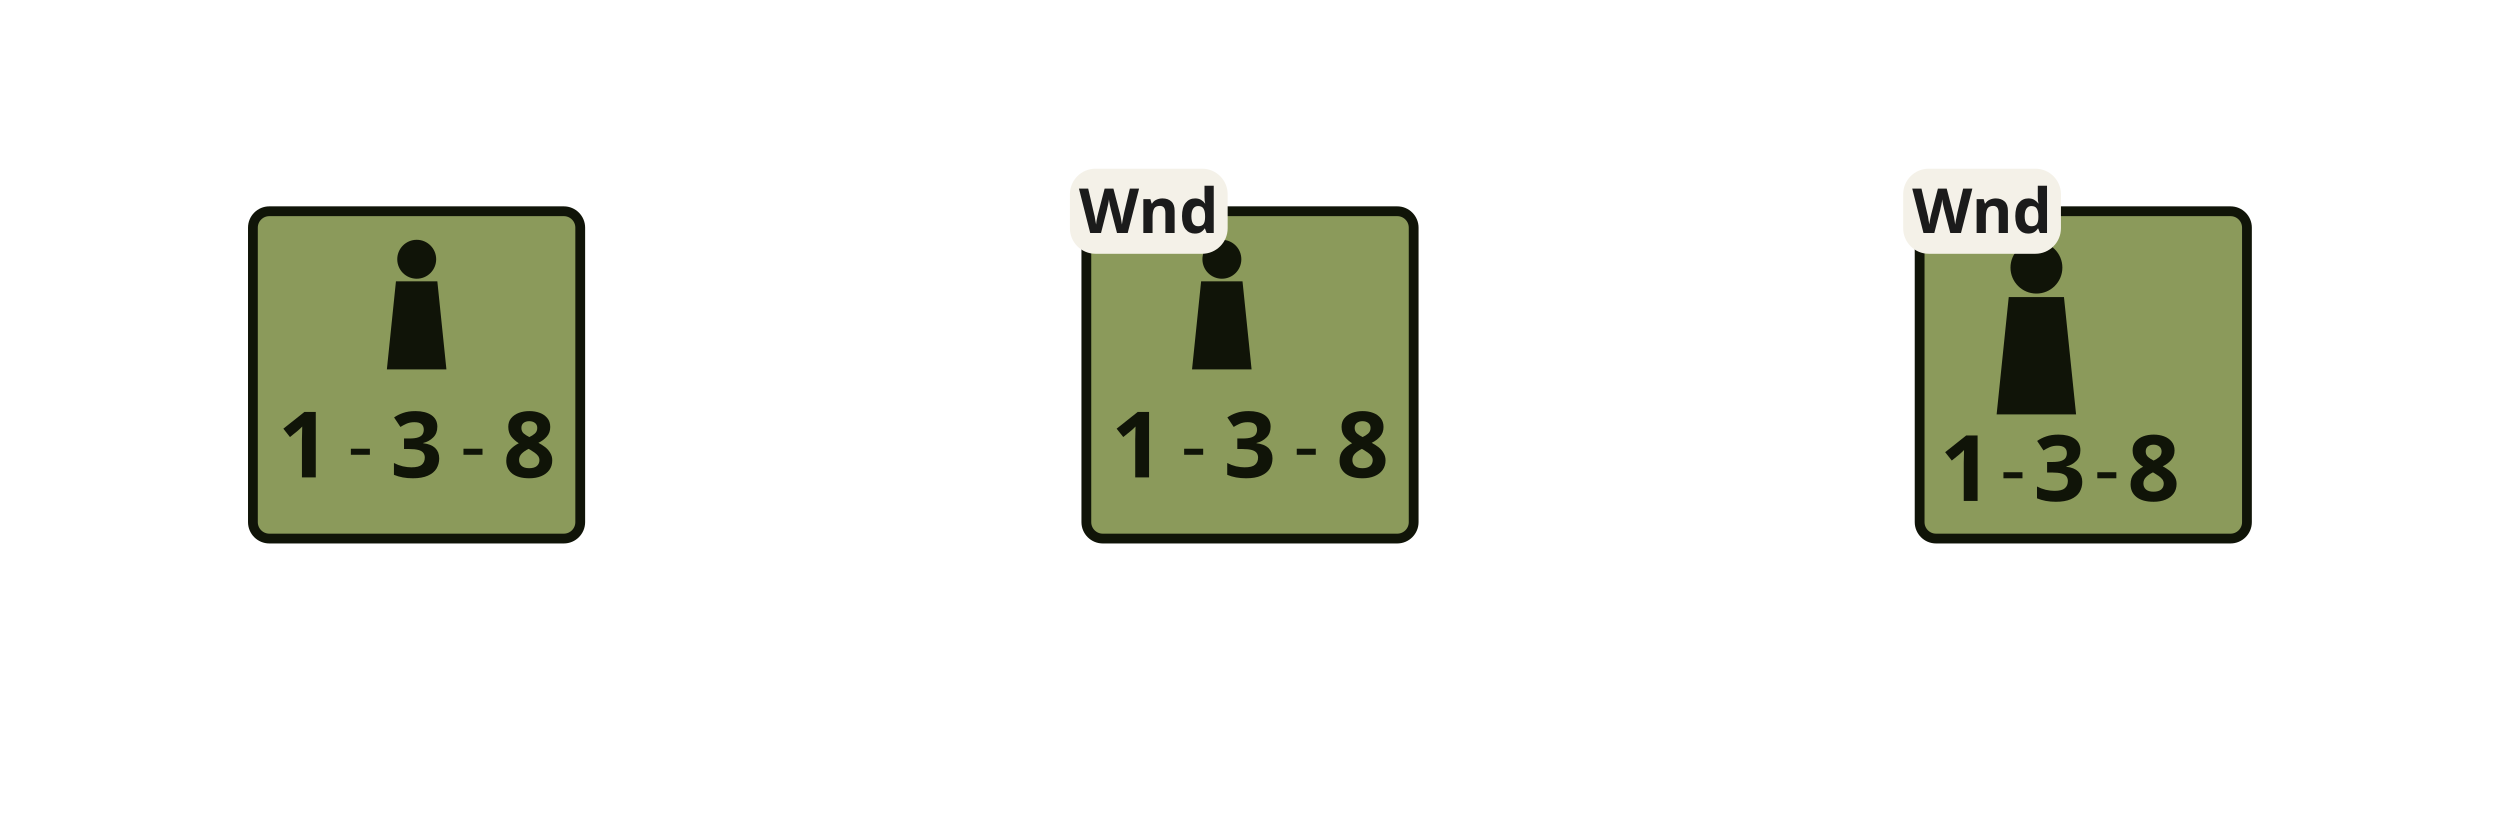
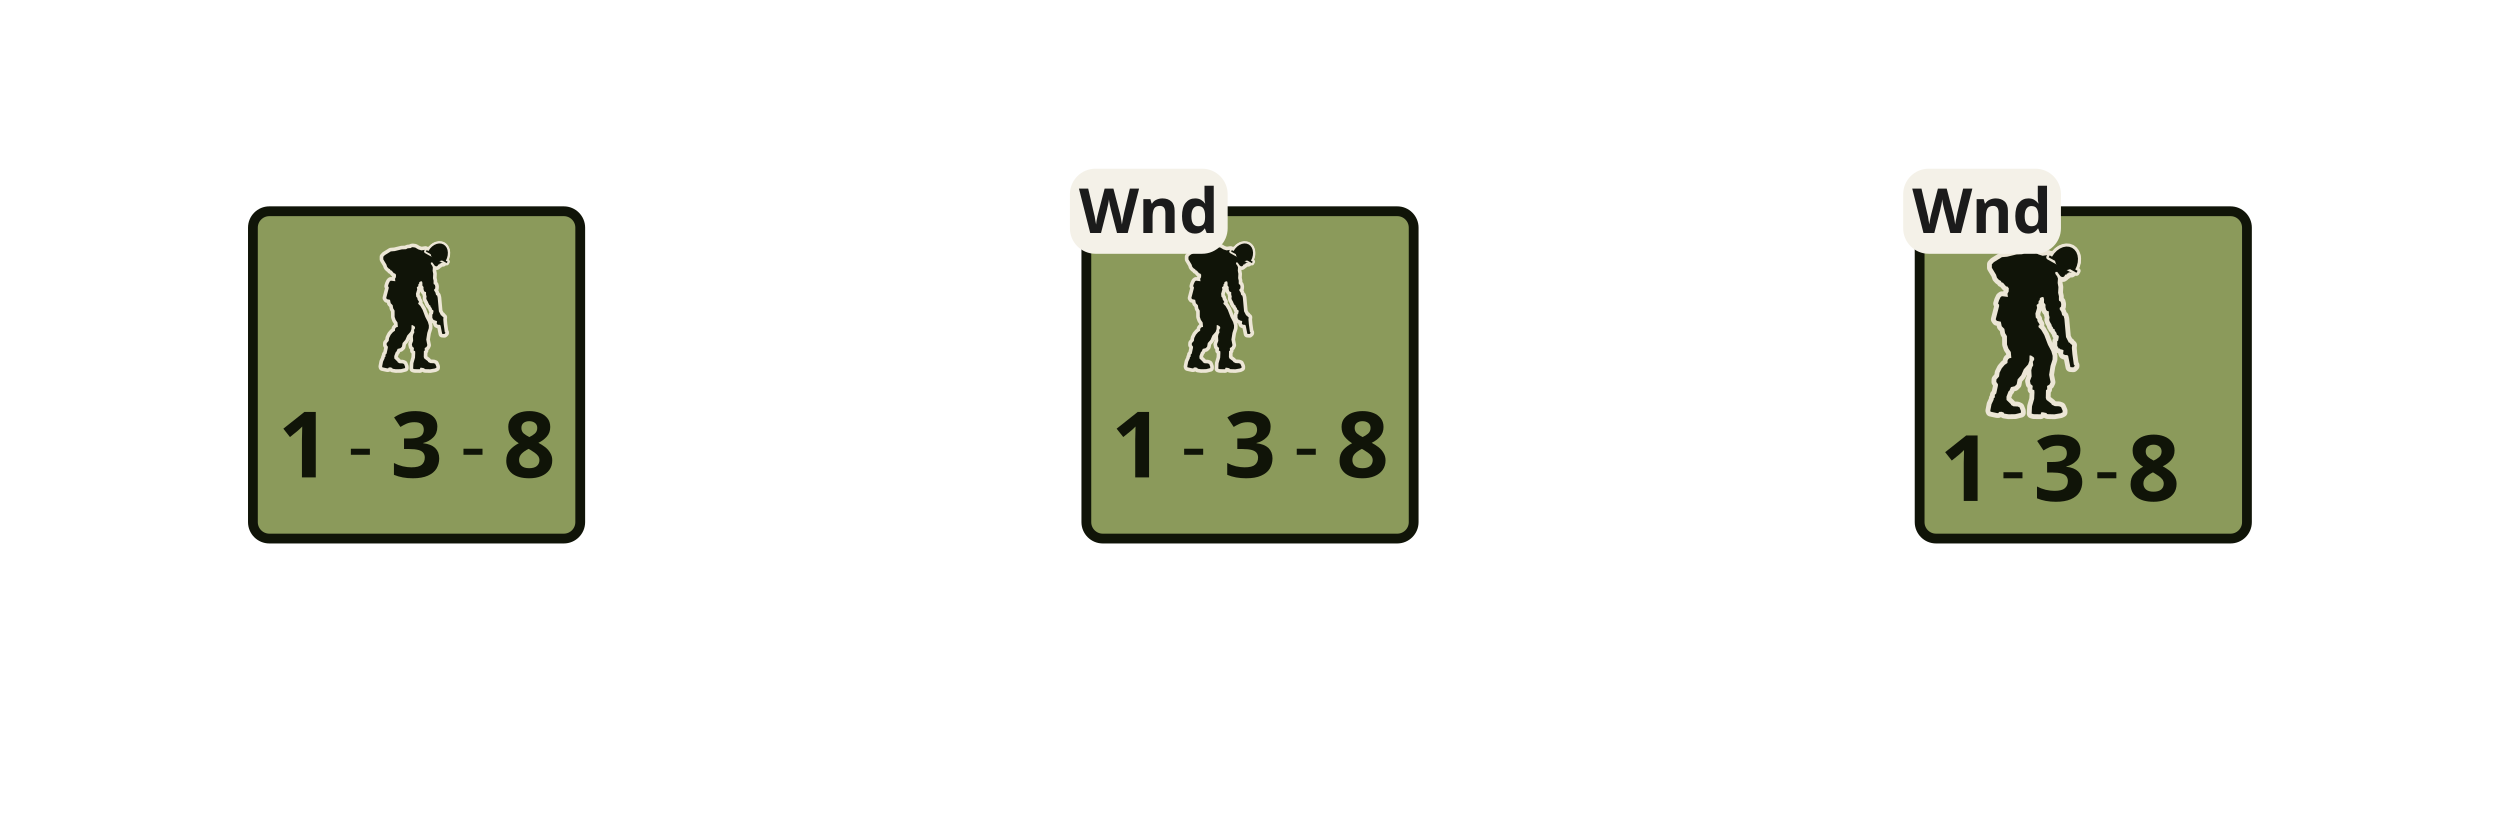
<svg xmlns="http://www.w3.org/2000/svg" viewBox="0 0 270.906 90.297">
  <g data-unit-id="state-wounded" role="button" tabindex="0" aria-label="American wounded hero, 1-3-8, wounded">
    <g data-tier="far">
      <rect x="27.406" y="22.891" width="35.469" height="35.469" rx="1.781" fill="#8b9a5b" stroke="#101408" stroke-width="1.062" data-face="wounded" />
      <g data-slot="fig">
-         <circle cx="45.156" cy="28.094" r="2.109" fill="#101408" />
-         <path d="M41.922 40.031L42.906 30.484L47.391 30.484L48.375 40.031Z" fill="#101408" />
+         <g transform="translate(41.40625 25.98438) scale(0.01403)" fill="#101408">
+           <g fill="#ece6d6" stroke="#ece6d6" stroke-width="56" stroke-linejoin="round" data-figure-ring="piping">
+             <path d="M432.5 43.3L453.5 45.7L472.1 54.8L486.3 69.4L494.8 87.3L495.8 117.1L489.0 134.7L477.5 148.6L480.2 152.6L474.8 174.6L470.1 179.4L454.5 177.3L450.8 183.8L444.0 184.1L442.0 190.2L433.8 191.2L429.4 200.0L422.0 205.1L413.9 204.4L405.4 199.0L387.8 175.0L377.0 175.3L376.6 186.1L387.5 201.4L391.9 213.5L390.2 239.3L394.6 262.9L392.9 296.4L397.6 316.4L397.3 334.7L398.6 342.1L407.8 348.2L410.8 361.1L409.8 376.0L402.0 383.4L402.0 391.9L411.8 407.1L416.6 426.1L425.0 431.1L429.1 447.0L438.6 552.6L455.5 585.4L461.6 585.4L462.6 589.8L474.1 599.0L472.4 614.9L475.5 651.1L483.9 711.7L488.3 715.7L488.3 720.5L480.9 727.9L464.0 726.6L451.1 661.9L445.7 656.9L433.8 656.5L424.4 652.5L421.7 647.4L424.4 629.4L415.2 624.4L407.1 624.0L402.7 618.6L395.3 617.9L391.9 608.1L387.8 606.1L387.8 576.3L392.9 573.3L397.0 550.9L393.9 543.1L385.8 539.4L383.1 528.3L373.6 515.1L373.3 508.6L363.1 502.2L362.1 494.4L356.3 490.0L355.3 482.2L344.5 463.3L341.1 452.8L343.5 437.9L339.4 423.4L339.1 403.7L328.3 401.0L323.2 393.2L319.5 378.7L320.1 365.1L311.0 353.0L311.3 333.0L307.6 320.8L299.2 320.8L287.3 326.6L286.3 337.4L279.9 344.2L279.2 358.0L268.0 366.8L271.1 383.4L261.3 416.6L263.6 439.9L272.1 448.7L273.1 459.6L285.3 479.2L284.6 483.2L279.2 486.3L279.2 494.8L295.1 510.7L312.7 540.8L334.0 597.0L353.6 634.5L361.1 661.3L360.7 681.9L348.9 719.1L340.8 771.2L349.2 813.9L342.8 827.7L328.9 835.9L329.6 855.2L322.5 859.9L321.5 905.2L325.5 916.4L353.3 938.1L356.3 944.2L373.9 952.6L398.0 953.3L409.8 957.7L419.0 978.7L419.0 988.2L407.4 993.9L371.6 1000.0L333.3 999.0L328.6 998.0L325.5 992.6L305.6 988.2L295.4 988.2L291.7 999.7L250.4 999.0L239.6 995.6L241.6 954.0L254.1 910.7L255.8 873.4L254.8 860.2L244.0 855.8L245.7 835.2L233.5 824.4L229.8 806.8L239.6 780.4L237.6 744.8L242.0 727.6L248.7 716.4L246.4 695.4L254.1 684.3L254.1 675.1L252.5 670.7L235.9 659.2L227.4 659.2L226.4 689.7L219.0 711.0L194.2 739.1L179.4 773.3L158.4 797.3L153.0 826.1L141.8 837.2L119.8 842.6L111.3 862.3L105.6 867.0L93.7 898.1L94.1 916.8L119.5 941.5L120.8 946.2L134.0 953.6L158.7 954.7L169.5 959.7L177.3 980.0L177.3 990.9L145.2 999.0L105.9 999.7L80.9 995.9L77.8 989.8L65.7 985.4L51.4 986.1L46.4 992.9L39.3 992.9L2.0 984.8L0.0 978.7L7.1 941.8L19.3 915.7L20.3 906.9L26.4 901.9L26.4 887.3L34.5 879.2L44.3 834.2L44.3 825.4L34.9 812.5L35.5 798.3L50.8 780.7L53.8 758.7L66.7 733.0L83.2 713.7L99.5 702.2L99.8 689.7L103.6 681.2L111.0 675.1L121.8 673.1L118.8 638.9L104.9 618.6L96.8 595.6L96.4 547.2L85.6 529.6L81.6 505.2L66.3 489.7L60.9 463.6L37.6 458.5L31.5 449.7L51.1 373.9L51.1 365.1L45.0 358.4L50.8 339.4L59.2 321.8L67.0 315.7L102.2 320.1L99.5 301.5L106.6 288.7L107.3 269.7L99.2 259.9L91.4 258.9L73.8 238.2L65.3 235.5L60.9 227.4L49.7 221.0L38.9 209.1L33.2 191.2L9.1 151.3L9.1 131.0L20.6 118.8L67.3 89.7L97.1 87.3L151.3 74.1L184.8 72.8L196.6 66.0L222.7 63.6L226.4 59.2L235.2 56.9L255.5 59.9L279.2 74.1L303.6 81.9L335.0 77.2L341.8 83.9L356.0 81.6L376.6 92.7L383.1 74.1L395.3 58.9L413.9 47.4Z" />
+             <path d="M144 36L144 56L-144 56L-144 36L-120 36L-117 0.8L-108.1 -32.6L-93.8 -62.5L-74.8 -87.5L-52.1 -106.4L-26.7 -118L0 -122L26.7 -118L52.1 -106.4L74.8 -87.5L93.8 -62.5L108.1 -32.6L117 0.8L120 36Z" transform="translate(436 104) rotate(29) scale(0.64)" />
+           </g>
+           <path d="M432.5 43.3L453.5 45.7L472.1 54.8L486.3 69.4L494.8 87.3L495.8 117.1L489.0 134.7L477.5 148.6L480.2 152.6L474.8 174.6L470.1 179.4L454.5 177.3L450.8 183.8L444.0 184.1L442.0 190.2L433.8 191.2L429.4 200.0L422.0 205.1L413.9 204.4L405.4 199.0L387.8 175.0L377.0 175.3L376.6 186.1L387.5 201.4L391.9 213.5L390.2 239.3L394.6 262.9L392.9 296.4L397.6 316.4L397.3 334.7L398.6 342.1L407.8 348.2L410.8 361.1L409.8 376.0L402.0 383.4L402.0 391.9L411.8 407.1L416.6 426.1L425.0 431.1L429.1 447.0L438.6 552.6L455.5 585.4L461.6 585.4L462.6 589.8L474.1 599.0L472.4 614.9L475.5 651.1L483.9 711.7L488.3 715.7L488.3 720.5L480.9 727.9L464.0 726.6L451.1 661.9L445.7 656.9L433.8 656.5L424.4 652.5L421.7 647.4L424.4 629.4L415.2 624.4L407.1 624.0L402.7 618.6L395.3 617.9L391.9 608.1L387.8 606.1L387.8 576.3L392.9 573.3L397.0 550.9L393.9 543.1L385.8 539.4L383.1 528.3L373.6 515.1L373.3 508.6L363.1 502.2L362.1 494.4L356.3 490.0L355.3 482.2L344.5 463.3L341.1 452.8L343.5 437.9L339.4 423.4L339.1 403.7L328.3 401.0L323.2 393.2L319.5 378.7L320.1 365.1L311.0 353.0L311.3 333.0L307.6 320.8L299.2 320.8L287.3 326.6L286.3 337.4L279.9 344.2L279.2 358.0L268.0 366.8L271.1 383.4L261.3 416.6L263.6 439.9L272.1 448.7L273.1 459.6L285.3 479.2L284.6 483.2L279.2 486.3L279.2 494.8L295.1 510.7L312.7 540.8L334.0 597.0L353.6 634.5L361.1 661.3L360.7 681.9L348.9 719.1L340.8 771.2L349.2 813.9L342.8 827.7L328.9 835.9L329.6 855.2L322.5 859.9L321.5 905.2L325.5 916.4L353.3 938.1L356.3 944.2L373.9 952.6L398.0 953.3L409.8 957.7L419.0 978.7L419.0 988.2L407.4 993.9L371.6 1000.0L333.3 999.0L328.6 998.0L325.5 992.6L305.6 988.2L295.4 988.2L291.7 999.7L250.4 999.0L239.6 995.6L241.6 954.0L254.1 910.7L255.8 873.4L254.8 860.2L244.0 855.8L245.7 835.2L233.5 824.4L229.8 806.8L239.6 780.4L237.6 744.8L242.0 727.6L248.7 716.4L246.4 695.4L254.1 684.3L254.1 675.1L252.5 670.7L235.9 659.2L227.4 659.2L226.4 689.7L219.0 711.0L194.2 739.1L179.4 773.3L158.4 797.3L153.0 826.1L141.8 837.2L119.8 842.6L111.3 862.3L105.6 867.0L93.7 898.1L94.1 916.8L119.5 941.5L120.8 946.2L134.0 953.6L158.7 954.7L169.5 959.7L177.3 980.0L177.3 990.9L145.2 999.0L105.9 999.7L80.9 995.9L77.8 989.8L65.7 985.4L51.4 986.1L46.4 992.9L39.3 992.9L2.0 984.8L0.0 978.7L7.1 941.8L19.3 915.7L20.3 906.9L26.4 901.9L26.4 887.3L34.5 879.2L44.3 834.2L44.3 825.4L34.9 812.5L35.5 798.3L50.8 780.7L53.8 758.7L66.7 733.0L83.2 713.7L99.5 702.2L99.8 689.7L103.6 681.2L111.0 675.1L121.8 673.1L118.8 638.9L104.9 618.6L96.8 595.6L96.4 547.2L85.6 529.6L81.6 505.2L66.3 489.7L60.9 463.6L37.6 458.5L31.5 449.7L51.1 373.9L51.1 365.1L45.0 358.4L50.8 339.4L59.2 321.8L67.0 315.7L102.2 320.1L99.5 301.5L106.6 288.7L107.3 269.7L99.2 259.9L91.4 258.9L73.8 238.2L65.3 235.5L60.9 227.4L49.7 221.0L38.9 209.1L33.2 191.2L9.1 151.3L9.1 131.0L20.6 118.8L67.3 89.7L97.1 87.3L151.3 74.1L184.8 72.8L196.6 66.0L222.7 63.6L226.4 59.2L235.2 56.9L255.5 59.9L279.2 74.1L303.6 81.9L335.0 77.2L341.8 83.9L356.0 81.6L376.6 92.7L383.1 74.1L395.3 58.9L413.9 47.4Z" />
+           <path d="M144 36L144 56L-144 56L-144 36L-120 36L-117 0.8L-108.1 -32.6L-93.8 -62.5L-74.8 -87.5L-52.1 -106.4L-26.7 -118L0 -122L26.7 -118L52.1 -106.4L74.8 -87.5L93.8 -62.5L108.1 -32.6L117 0.8L120 36Z" transform="translate(436 104) rotate(29) scale(0.64)" stroke="#ece6d6" stroke-width="43.75" stroke-linejoin="round" data-helmet-ring="true" />
+           <circle cx="436" cy="104" r="60.8" />
+           <path d="M144 36L144 56L-144 56L-144 36L-120 36L-117 0.8L-108.1 -32.6L-93.8 -62.5L-74.8 -87.5L-52.1 -106.4L-26.7 -118L0 -122L26.7 -118L52.1 -106.4L74.8 -87.5L93.8 -62.5L108.1 -32.6L117 0.8L120 36Z" transform="translate(436 104) rotate(29) scale(0.64)" data-helmet="american" />
+         </g>
      </g>
      <g data-slot="fp">
        <text x="32.953" y="51.734" font-size="9.938" font-family="sans-serif" text-anchor="middle" fill="#101408" font-weight="bold">1</text>
      </g>
      <g data-slot="d1">
        <text x="39.047" y="51.234" font-size="8.516" font-family="sans-serif" text-anchor="middle" fill="#101408">-</text>
      </g>
      <g data-slot="range">
        <text x="45.156" y="51.734" font-size="9.938" font-family="sans-serif" text-anchor="middle" fill="#101408" font-weight="bold">3</text>
      </g>
      <g data-slot="d2">
        <text x="51.25" y="51.234" font-size="8.516" font-family="sans-serif" text-anchor="middle" fill="#101408">-</text>
      </g>
      <g data-slot="morale">
        <text x="57.359" y="51.734" font-size="9.938" font-family="sans-serif" text-anchor="middle" fill="#101408" font-weight="bold">8</text>
      </g>
    </g>
  </g>
  <g data-unit-id="state-wounded" role="button" tabindex="0" aria-label="American wounded hero, 1-3-8, wounded">
    <g data-tier="mid">
      <rect x="117.719" y="22.891" width="35.469" height="35.469" rx="1.781" fill="#8b9a5b" stroke="#101408" stroke-width="1.062" data-face="wounded" />
      <g data-slot="fig">
-         <circle cx="132.406" cy="28.094" r="2.109" fill="#101408" />
-         <path d="M129.172 40.031L130.156 30.484L134.641 30.484L135.625 40.031Z" fill="#101408" />
+         <g transform="translate(128.6562 25.98438) scale(0.01403)" fill="#101408">
+           <g fill="#ece6d6" stroke="#ece6d6" stroke-width="56" stroke-linejoin="round" data-figure-ring="piping">
+             <path d="M432.5 43.3L453.5 45.7L472.1 54.8L486.3 69.4L494.8 87.3L495.8 117.1L489.0 134.7L477.5 148.6L480.2 152.6L474.8 174.6L470.1 179.4L454.5 177.3L450.8 183.8L444.0 184.1L442.0 190.2L433.8 191.2L429.4 200.0L422.0 205.1L413.9 204.4L405.4 199.0L387.8 175.0L377.0 175.3L376.6 186.1L387.5 201.4L391.9 213.5L390.2 239.3L394.6 262.9L392.9 296.4L397.6 316.4L397.3 334.7L398.6 342.1L407.8 348.2L410.8 361.1L409.8 376.0L402.0 383.4L402.0 391.9L411.8 407.1L416.6 426.1L425.0 431.1L429.1 447.0L438.6 552.6L455.5 585.4L461.6 585.4L462.6 589.8L474.1 599.0L472.4 614.9L475.5 651.1L483.9 711.7L488.3 715.7L488.3 720.5L480.9 727.9L464.0 726.6L451.1 661.9L445.7 656.9L433.8 656.5L424.4 652.5L421.7 647.4L424.4 629.4L415.2 624.4L407.1 624.0L402.7 618.6L395.3 617.9L391.9 608.1L387.8 606.1L387.8 576.3L392.9 573.3L397.0 550.9L393.9 543.1L385.8 539.4L383.1 528.3L373.6 515.1L373.3 508.6L363.1 502.2L362.1 494.4L356.3 490.0L355.3 482.2L344.5 463.3L341.1 452.8L343.5 437.9L339.4 423.4L339.1 403.7L328.3 401.0L323.2 393.2L319.5 378.7L320.1 365.1L311.0 353.0L311.3 333.0L307.6 320.8L299.2 320.8L287.3 326.6L286.3 337.4L279.9 344.2L279.2 358.0L268.0 366.8L271.1 383.4L261.3 416.6L263.6 439.9L272.1 448.7L273.1 459.6L285.3 479.2L284.6 483.2L279.2 486.3L279.2 494.8L295.1 510.7L312.7 540.8L334.0 597.0L353.6 634.5L361.1 661.3L360.7 681.9L348.9 719.1L340.8 771.2L349.2 813.9L342.8 827.7L328.9 835.9L329.6 855.2L322.5 859.9L321.5 905.2L325.5 916.4L353.3 938.1L356.3 944.2L373.9 952.6L398.0 953.3L409.8 957.7L419.0 978.7L419.0 988.2L407.4 993.9L371.6 1000.0L333.3 999.0L328.6 998.0L325.5 992.6L305.6 988.2L295.4 988.2L291.7 999.7L250.4 999.0L239.6 995.6L241.6 954.0L254.1 910.7L255.8 873.4L254.8 860.2L244.0 855.8L245.7 835.2L233.5 824.4L229.8 806.8L239.6 780.4L237.6 744.8L242.0 727.6L248.7 716.4L246.4 695.4L254.1 684.3L254.1 675.1L252.5 670.7L235.9 659.2L227.4 659.2L226.4 689.7L219.0 711.0L194.2 739.1L179.4 773.3L158.4 797.3L153.0 826.1L141.8 837.2L119.8 842.6L111.3 862.3L105.6 867.0L93.7 898.1L94.1 916.8L119.5 941.5L120.8 946.2L134.0 953.6L158.7 954.7L169.5 959.7L177.3 980.0L177.3 990.9L145.2 999.0L105.9 999.7L80.9 995.9L77.8 989.8L65.7 985.4L51.4 986.1L46.4 992.9L39.3 992.9L2.0 984.8L0.0 978.7L7.1 941.8L19.3 915.7L20.3 906.9L26.4 901.9L26.4 887.3L34.5 879.2L44.3 834.2L44.3 825.4L34.9 812.5L35.5 798.3L50.8 780.7L53.8 758.7L66.7 733.0L83.2 713.7L99.5 702.2L99.8 689.7L103.6 681.2L111.0 675.1L121.8 673.1L118.8 638.9L104.9 618.6L96.8 595.6L96.4 547.2L85.6 529.6L81.6 505.2L66.3 489.7L60.9 463.6L37.6 458.5L31.5 449.7L51.1 373.9L51.1 365.1L45.0 358.4L50.8 339.4L59.2 321.8L67.0 315.7L102.2 320.1L99.5 301.5L106.6 288.7L107.3 269.7L99.2 259.9L91.4 258.9L73.8 238.2L65.3 235.5L60.9 227.4L49.7 221.0L38.9 209.1L33.2 191.2L9.1 151.3L9.1 131.0L20.6 118.8L67.3 89.7L97.1 87.3L151.3 74.1L184.8 72.8L196.6 66.0L222.7 63.6L226.4 59.2L235.2 56.9L255.5 59.9L279.2 74.1L303.6 81.9L335.0 77.2L341.8 83.9L356.0 81.6L376.6 92.7L383.1 74.1L395.3 58.9L413.9 47.4Z" />
+             <path d="M144 36L144 56L-144 56L-144 36L-120 36L-117 0.8L-108.1 -32.6L-93.8 -62.5L-74.8 -87.5L-52.1 -106.4L-26.7 -118L0 -122L26.7 -118L52.1 -106.4L74.8 -87.5L93.8 -62.5L108.1 -32.6L117 0.8L120 36Z" transform="translate(436 104) rotate(29) scale(0.64)" />
+           </g>
+           <path d="M432.5 43.3L453.5 45.7L472.1 54.8L486.3 69.4L494.8 87.3L495.8 117.1L489.0 134.7L477.5 148.6L480.2 152.6L474.8 174.6L470.1 179.4L454.5 177.3L450.8 183.8L444.0 184.1L442.0 190.2L433.8 191.2L429.4 200.0L422.0 205.1L413.9 204.4L405.4 199.0L387.8 175.0L377.0 175.3L376.6 186.1L387.5 201.4L391.9 213.5L390.2 239.3L394.6 262.9L392.9 296.4L397.6 316.4L397.3 334.7L398.6 342.1L407.8 348.2L410.8 361.1L409.8 376.0L402.0 383.4L402.0 391.9L411.8 407.1L416.6 426.1L425.0 431.1L429.1 447.0L438.6 552.6L455.5 585.4L461.6 585.4L462.6 589.8L474.1 599.0L472.4 614.9L475.5 651.1L483.9 711.7L488.3 715.7L488.3 720.5L480.9 727.9L464.0 726.6L451.1 661.9L445.7 656.9L433.8 656.5L424.4 652.5L421.7 647.4L424.4 629.4L415.2 624.4L407.1 624.0L402.7 618.6L395.3 617.9L391.9 608.1L387.8 606.1L387.8 576.3L392.9 573.3L397.0 550.9L393.9 543.1L385.8 539.4L383.1 528.3L373.6 515.1L373.3 508.6L363.1 502.2L362.1 494.4L356.3 490.0L355.3 482.2L344.5 463.3L341.1 452.8L343.5 437.9L339.4 423.4L339.1 403.7L328.3 401.0L323.2 393.2L319.5 378.7L320.1 365.1L311.0 353.0L311.3 333.0L307.6 320.8L299.2 320.8L287.3 326.6L286.3 337.4L279.9 344.2L279.2 358.0L268.0 366.8L271.1 383.4L261.3 416.6L263.6 439.9L272.1 448.7L273.1 459.6L285.3 479.2L284.6 483.2L279.2 486.3L279.2 494.8L295.1 510.7L312.7 540.8L334.0 597.0L353.6 634.5L361.1 661.3L360.7 681.9L348.9 719.1L340.8 771.2L349.2 813.9L342.8 827.7L328.9 835.9L329.6 855.2L322.5 859.9L321.5 905.2L325.5 916.4L353.3 938.1L356.3 944.2L373.9 952.6L398.0 953.3L409.8 957.7L419.0 978.7L419.0 988.2L407.4 993.9L371.6 1000.0L333.3 999.0L328.6 998.0L325.5 992.6L305.6 988.2L295.4 988.2L291.7 999.7L250.4 999.0L239.6 995.6L241.6 954.0L254.1 910.7L255.8 873.4L254.8 860.2L244.0 855.8L245.7 835.2L233.5 824.4L229.8 806.8L239.6 780.4L237.6 744.8L242.0 727.6L248.7 716.4L246.4 695.4L254.1 684.3L254.1 675.1L252.5 670.7L235.9 659.2L227.4 659.2L226.4 689.7L219.0 711.0L194.2 739.1L179.4 773.3L158.4 797.3L153.0 826.1L141.8 837.2L119.8 842.6L111.3 862.3L105.6 867.0L93.7 898.1L94.1 916.8L119.5 941.5L120.8 946.2L134.0 953.6L158.7 954.7L169.5 959.7L177.3 980.0L177.3 990.9L145.2 999.0L105.9 999.7L80.9 995.9L77.8 989.8L65.7 985.4L51.4 986.1L46.4 992.9L39.3 992.9L2.0 984.8L0.0 978.7L7.1 941.8L19.3 915.7L20.3 906.9L26.4 901.9L26.4 887.3L34.5 879.2L44.3 834.2L44.3 825.4L34.9 812.5L35.5 798.3L50.8 780.7L53.8 758.7L66.7 733.0L83.2 713.7L99.5 702.2L99.8 689.7L103.6 681.2L111.0 675.1L121.8 673.1L118.8 638.9L104.9 618.6L96.8 595.6L96.4 547.2L85.6 529.6L81.6 505.2L66.3 489.7L60.9 463.6L37.6 458.5L31.5 449.7L51.1 373.9L51.1 365.1L45.0 358.4L50.8 339.4L59.2 321.8L67.0 315.7L102.2 320.1L99.5 301.5L106.6 288.7L107.3 269.7L99.2 259.9L91.4 258.9L73.8 238.2L65.3 235.5L60.9 227.4L49.7 221.0L38.9 209.1L33.2 191.2L9.1 151.3L9.1 131.0L20.6 118.8L67.3 89.7L97.1 87.3L151.3 74.1L184.8 72.8L196.6 66.0L222.7 63.6L226.4 59.2L235.2 56.9L255.5 59.9L279.2 74.1L303.6 81.9L335.0 77.2L341.8 83.9L356.0 81.6L376.6 92.7L383.1 74.1L395.3 58.9L413.9 47.4Z" />
+           <path d="M144 36L144 56L-144 56L-144 36L-120 36L-117 0.8L-108.1 -32.6L-93.8 -62.5L-74.8 -87.5L-52.1 -106.4L-26.7 -118L0 -122L26.7 -118L52.1 -106.4L74.8 -87.5L93.8 -62.5L108.1 -32.6L117 0.8L120 36Z" transform="translate(436 104) rotate(29) scale(0.64)" stroke="#ece6d6" stroke-width="43.75" stroke-linejoin="round" data-helmet-ring="true" />
+           <circle cx="436" cy="104" r="60.8" />
+           <path d="M144 36L144 56L-144 56L-144 36L-120 36L-117 0.8L-108.1 -32.6L-93.8 -62.5L-74.8 -87.5L-52.1 -106.4L-26.7 -118L0 -122L26.7 -118L52.1 -106.4L74.8 -87.5L93.8 -62.5L108.1 -32.6L117 0.8L120 36Z" transform="translate(436 104) rotate(29) scale(0.64)" data-helmet="american" />
+         </g>
      </g>
      <g data-slot="class" />
      <g data-slot="fp">
        <text x="123.25" y="51.734" font-size="9.938" font-family="sans-serif" text-anchor="middle" fill="#101408" font-weight="bold">1</text>
      </g>
      <g data-slot="d1">
        <text x="129.344" y="51.234" font-size="8.516" font-family="sans-serif" text-anchor="middle" fill="#101408">-</text>
      </g>
      <g data-slot="range">
        <text x="135.453" y="51.734" font-size="9.938" font-family="sans-serif" text-anchor="middle" fill="#101408" font-weight="bold">3</text>
      </g>
      <g data-slot="d2">
        <text x="141.547" y="51.234" font-size="8.516" font-family="sans-serif" text-anchor="middle" fill="#101408">-</text>
      </g>
      <g data-slot="morale">
        <text x="147.656" y="51.734" font-size="9.938" font-family="sans-serif" text-anchor="middle" fill="#101408" font-weight="bold">8</text>
      </g>
      <g data-badge="Wnd">
        <rect x="115.938" y="18.281" width="17.094" height="9.219" rx="2.766" fill="#f4f1e8" />
        <text x="124.484" y="25.25" font-size="6.734" font-family="sans-serif" font-weight="bold" text-anchor="middle" fill="#1b1b1b">Wnd</text>
      </g>
    </g>
  </g>
  <g data-unit-id="state-wounded" role="button" tabindex="0" aria-label="American wounded hero, 1-3-8, wounded">
    <g data-tier="near">
      <rect x="208.016" y="22.891" width="35.469" height="35.469" rx="1.781" fill="#8b9a5b" stroke="#101408" stroke-width="1.062" data-face="wounded" />
      <g data-slot="fig">
-         <circle cx="220.672" cy="29" r="2.812" fill="#101408" />
-         <path d="M216.359 44.906L217.672 32.188L223.656 32.188L224.969 44.906Z" fill="#101408" />
+         <g transform="translate(215.6719 26.1875) scale(0.01871)" fill="#101408">
+           <g fill="#ece6d6" stroke="#ece6d6" stroke-width="56" stroke-linejoin="round" data-figure-ring="piping">
+             <path d="M432.5 43.3L453.5 45.7L472.1 54.8L486.3 69.4L494.8 87.3L495.8 117.1L489.0 134.7L477.5 148.6L480.2 152.6L474.8 174.6L470.1 179.4L454.5 177.3L450.8 183.8L444.0 184.1L442.0 190.2L433.8 191.2L429.4 200.0L422.0 205.1L413.9 204.4L405.4 199.0L387.8 175.0L377.0 175.3L376.6 186.1L387.5 201.4L391.9 213.5L390.2 239.3L394.6 262.9L392.9 296.4L397.6 316.4L397.3 334.7L398.6 342.1L407.8 348.2L410.8 361.1L409.8 376.0L402.0 383.4L402.0 391.9L411.8 407.1L416.6 426.1L425.0 431.1L429.1 447.0L438.6 552.6L455.5 585.4L461.6 585.4L462.6 589.8L474.1 599.0L472.4 614.9L475.5 651.1L483.9 711.7L488.3 715.7L488.3 720.5L480.9 727.9L464.0 726.6L451.1 661.9L445.7 656.9L433.8 656.5L424.4 652.5L421.7 647.4L424.4 629.4L415.2 624.4L407.1 624.0L402.7 618.6L395.3 617.9L391.9 608.1L387.8 606.1L387.8 576.3L392.9 573.3L397.0 550.9L393.9 543.1L385.8 539.4L383.1 528.3L373.6 515.1L373.3 508.6L363.1 502.2L362.1 494.4L356.3 490.0L355.3 482.2L344.5 463.3L341.1 452.8L343.5 437.9L339.4 423.4L339.1 403.7L328.3 401.0L323.2 393.2L319.5 378.7L320.1 365.1L311.0 353.0L311.3 333.0L307.6 320.8L299.2 320.8L287.3 326.6L286.3 337.4L279.9 344.2L279.2 358.0L268.0 366.8L271.1 383.4L261.3 416.6L263.6 439.9L272.1 448.7L273.1 459.6L285.3 479.2L284.6 483.2L279.2 486.3L279.2 494.8L295.1 510.7L312.7 540.8L334.0 597.0L353.6 634.5L361.1 661.3L360.7 681.9L348.9 719.1L340.8 771.2L349.2 813.9L342.8 827.7L328.9 835.9L329.6 855.2L322.5 859.9L321.5 905.2L325.5 916.4L353.3 938.1L356.3 944.2L373.9 952.6L398.0 953.3L409.8 957.7L419.0 978.7L419.0 988.2L407.4 993.9L371.6 1000.0L333.3 999.0L328.6 998.0L325.5 992.6L305.6 988.2L295.4 988.2L291.7 999.7L250.4 999.0L239.6 995.6L241.6 954.0L254.1 910.7L255.8 873.4L254.8 860.2L244.0 855.8L245.7 835.2L233.5 824.4L229.8 806.8L239.6 780.4L237.6 744.8L242.0 727.6L248.7 716.4L246.4 695.4L254.1 684.3L254.1 675.1L252.5 670.7L235.9 659.2L227.4 659.2L226.4 689.7L219.0 711.0L194.2 739.1L179.4 773.3L158.4 797.3L153.0 826.1L141.8 837.2L119.8 842.6L111.3 862.3L105.6 867.0L93.7 898.1L94.1 916.8L119.5 941.5L120.8 946.2L134.0 953.6L158.7 954.7L169.5 959.7L177.3 980.0L177.3 990.9L145.2 999.0L105.9 999.7L80.9 995.9L77.8 989.8L65.7 985.4L51.4 986.1L46.4 992.9L39.3 992.9L2.0 984.8L0.0 978.7L7.1 941.8L19.3 915.7L20.3 906.9L26.4 901.9L26.4 887.3L34.5 879.2L44.3 834.2L44.3 825.4L34.9 812.5L35.5 798.3L50.8 780.7L53.8 758.7L66.7 733.0L83.2 713.7L99.5 702.2L99.8 689.7L103.6 681.2L111.0 675.1L121.8 673.1L118.8 638.9L104.9 618.6L96.8 595.6L96.4 547.2L85.6 529.6L81.6 505.2L66.3 489.7L60.9 463.6L37.6 458.5L31.5 449.7L51.1 373.9L51.1 365.1L45.0 358.4L50.8 339.4L59.2 321.8L67.0 315.7L102.2 320.1L99.5 301.5L106.6 288.7L107.3 269.7L99.2 259.9L91.4 258.9L73.8 238.2L65.3 235.5L60.9 227.4L49.7 221.0L38.9 209.1L33.2 191.2L9.1 151.3L9.1 131.0L20.6 118.8L67.3 89.7L97.1 87.3L151.3 74.1L184.8 72.8L196.6 66.0L222.7 63.6L226.4 59.2L235.2 56.9L255.5 59.9L279.2 74.1L303.6 81.9L335.0 77.2L341.8 83.9L356.0 81.6L376.6 92.7L383.1 74.1L395.3 58.9L413.9 47.4Z" />
+             <path d="M144 36L144 56L-144 56L-144 36L-120 36L-117 0.8L-108.1 -32.6L-93.8 -62.5L-74.8 -87.5L-52.1 -106.4L-26.7 -118L0 -122L26.7 -118L52.1 -106.4L74.8 -87.5L93.8 -62.5L108.1 -32.6L117 0.8L120 36Z" transform="translate(436 104) rotate(29) scale(0.64)" />
+           </g>
+           <path d="M432.5 43.3L453.5 45.7L472.1 54.8L486.3 69.4L494.8 87.3L495.8 117.1L489.0 134.7L477.5 148.6L480.2 152.6L474.8 174.6L470.1 179.4L454.5 177.3L450.8 183.8L444.0 184.1L442.0 190.2L433.8 191.2L429.4 200.0L422.0 205.1L413.9 204.4L405.4 199.0L387.8 175.0L377.0 175.3L376.6 186.1L387.5 201.4L391.9 213.5L390.2 239.3L394.6 262.9L392.9 296.4L397.6 316.4L397.3 334.7L398.6 342.1L407.8 348.2L410.8 361.1L409.8 376.0L402.0 383.4L402.0 391.9L411.8 407.1L416.6 426.1L425.0 431.1L429.1 447.0L438.6 552.6L455.5 585.4L461.6 585.4L462.6 589.8L474.1 599.0L472.4 614.9L475.5 651.1L483.9 711.7L488.3 715.7L488.3 720.5L480.9 727.9L464.0 726.6L451.1 661.9L445.7 656.9L433.8 656.5L424.4 652.5L421.7 647.4L424.4 629.4L415.2 624.4L407.1 624.0L402.7 618.6L395.3 617.9L391.9 608.1L387.8 606.1L387.8 576.3L392.9 573.3L397.0 550.9L393.9 543.1L385.8 539.4L383.1 528.3L373.6 515.1L373.3 508.6L363.1 502.2L362.1 494.4L356.3 490.0L355.3 482.2L344.5 463.3L341.1 452.8L343.5 437.9L339.4 423.4L339.1 403.7L328.3 401.0L323.2 393.2L319.5 378.7L320.1 365.1L311.0 353.0L311.3 333.0L307.6 320.8L299.2 320.8L287.3 326.6L286.3 337.4L279.9 344.2L279.2 358.0L268.0 366.8L271.1 383.4L261.3 416.6L263.6 439.9L272.1 448.7L273.1 459.6L285.3 479.2L284.6 483.2L279.2 486.3L279.2 494.8L295.1 510.7L312.7 540.8L334.0 597.0L353.6 634.5L361.1 661.3L360.7 681.9L348.9 719.1L340.8 771.2L349.2 813.9L342.8 827.7L328.9 835.9L329.6 855.2L322.5 859.9L321.5 905.2L325.5 916.4L353.3 938.1L356.3 944.2L373.9 952.6L398.0 953.3L409.8 957.7L419.0 978.7L419.0 988.2L407.4 993.9L371.6 1000.0L333.3 999.0L328.6 998.0L325.5 992.6L305.6 988.2L295.4 988.2L291.7 999.7L250.4 999.0L239.6 995.6L241.6 954.0L254.1 910.7L255.8 873.4L254.8 860.2L244.0 855.8L245.7 835.2L233.5 824.4L229.8 806.8L239.6 780.4L237.6 744.8L242.0 727.6L248.7 716.4L246.4 695.4L254.1 684.3L254.1 675.1L252.5 670.7L235.9 659.2L227.4 659.2L226.4 689.7L219.0 711.0L194.2 739.1L179.4 773.3L158.4 797.3L153.0 826.1L141.8 837.2L119.8 842.6L111.3 862.3L105.6 867.0L93.7 898.1L94.1 916.8L119.5 941.5L120.8 946.2L134.0 953.6L158.7 954.7L169.5 959.7L177.3 980.0L177.3 990.9L145.2 999.0L105.9 999.7L80.9 995.9L77.8 989.8L65.7 985.4L51.4 986.1L46.4 992.9L39.3 992.9L2.0 984.8L0.0 978.7L7.1 941.8L19.3 915.7L20.3 906.9L26.4 901.9L26.4 887.3L34.5 879.2L44.3 834.2L44.3 825.4L34.9 812.5L35.5 798.3L50.8 780.7L53.8 758.7L66.7 733.0L83.2 713.7L99.5 702.2L99.8 689.7L103.6 681.2L111.0 675.1L121.8 673.1L118.8 638.9L104.9 618.6L96.8 595.6L96.4 547.2L85.6 529.6L81.6 505.2L66.3 489.7L60.9 463.6L37.6 458.5L31.5 449.7L51.1 373.9L51.1 365.1L45.0 358.4L50.8 339.4L59.2 321.8L67.0 315.7L102.2 320.1L99.5 301.5L106.6 288.7L107.3 269.7L99.2 259.9L91.4 258.9L73.8 238.2L65.3 235.5L60.9 227.4L49.7 221.0L38.9 209.1L33.2 191.2L9.1 151.3L9.1 131.0L20.6 118.8L67.3 89.7L97.1 87.3L151.3 74.1L184.8 72.8L196.6 66.0L222.7 63.6L226.4 59.2L235.2 56.9L255.5 59.9L279.2 74.1L303.6 81.9L335.0 77.2L341.8 83.9L356.0 81.6L376.6 92.7L383.1 74.1L395.3 58.9L413.9 47.4Z" />
+           <path d="M144 36L144 56L-144 56L-144 36L-120 36L-117 0.8L-108.1 -32.6L-93.8 -62.5L-74.8 -87.5L-52.1 -106.4L-26.7 -118L0 -122L26.7 -118L52.1 -106.4L74.8 -87.5L93.8 -62.5L108.1 -32.6L117 0.8L120 36Z" transform="translate(436 104) rotate(29) scale(0.64)" stroke="#ece6d6" stroke-width="43.75" stroke-linejoin="round" data-helmet-ring="true" />
+           <circle cx="436" cy="104" r="60.8" />
+           <path d="M144 36L144 56L-144 56L-144 36L-120 36L-117 0.8L-108.1 -32.6L-93.8 -62.5L-74.8 -87.5L-52.1 -106.4L-26.7 -118L0 -122L26.7 -118L52.1 -106.4L74.8 -87.5L93.8 -62.5L108.1 -32.6L117 0.8L120 36Z" transform="translate(436 104) rotate(29) scale(0.64)" data-helmet="american" />
+         </g>
      </g>
      <g data-slot="class" />
      <g data-slot="fp">
        <text x="213.031" y="54.281" font-size="9.938" font-family="sans-serif" text-anchor="middle" fill="#101408" font-weight="bold">1</text>
      </g>
      <g data-slot="d1">
        <text x="218.125" y="53.781" font-size="8.516" font-family="sans-serif" text-anchor="middle" fill="#101408">-</text>
      </g>
      <g data-slot="range">
        <text x="223.203" y="54.281" font-size="9.938" font-family="sans-serif" text-anchor="middle" fill="#101408" font-weight="bold">3</text>
      </g>
      <g data-slot="d2">
        <text x="228.297" y="53.781" font-size="8.516" font-family="sans-serif" text-anchor="middle" fill="#101408">-</text>
      </g>
      <g data-slot="morale">
        <text x="233.375" y="54.281" font-size="9.938" font-family="sans-serif" text-anchor="middle" fill="#101408" font-weight="bold">8</text>
      </g>
      <g data-slot="ident" />
      <g data-badge="Wnd">
        <rect x="206.234" y="18.281" width="17.094" height="9.219" rx="2.766" fill="#f4f1e8" />
        <text x="214.781" y="25.25" font-size="6.734" font-family="sans-serif" font-weight="bold" text-anchor="middle" fill="#1b1b1b">Wnd</text>
      </g>
    </g>
  </g>
</svg>
